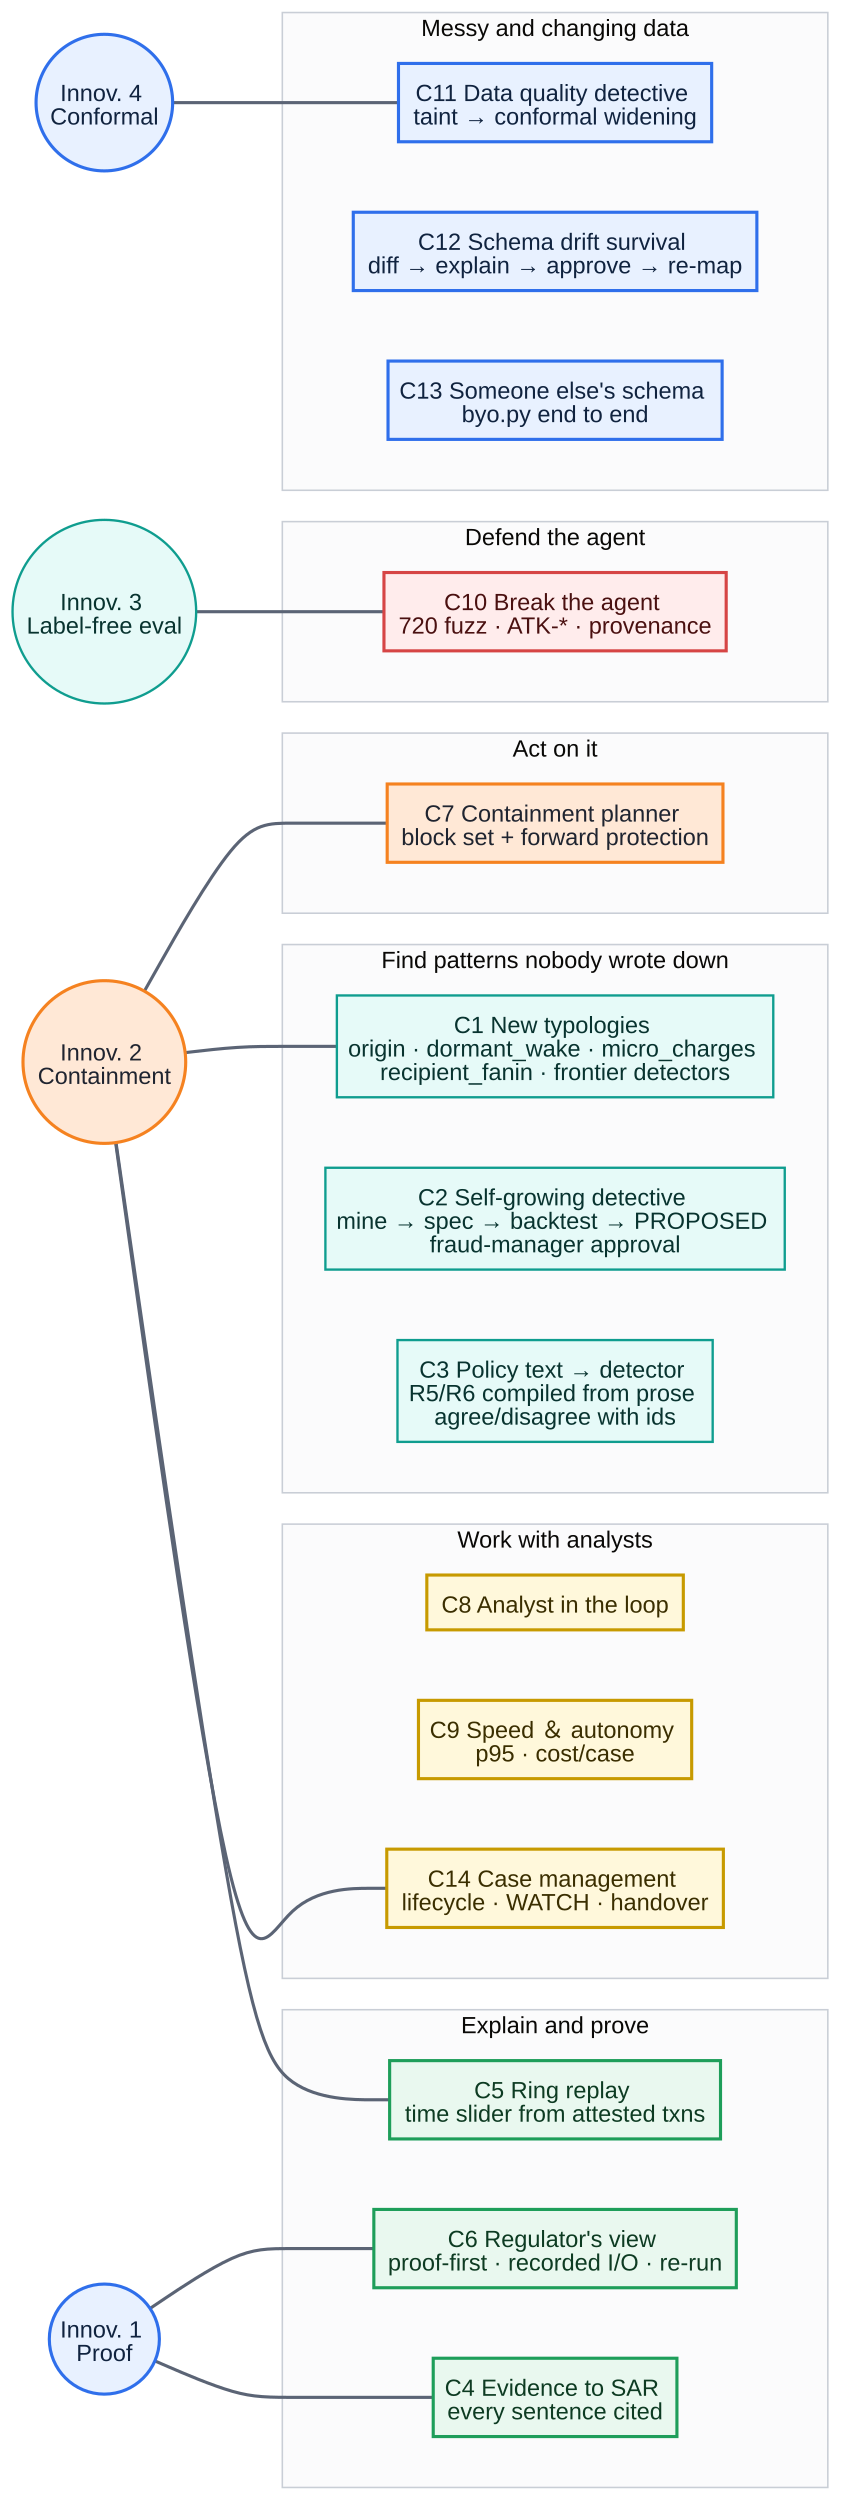
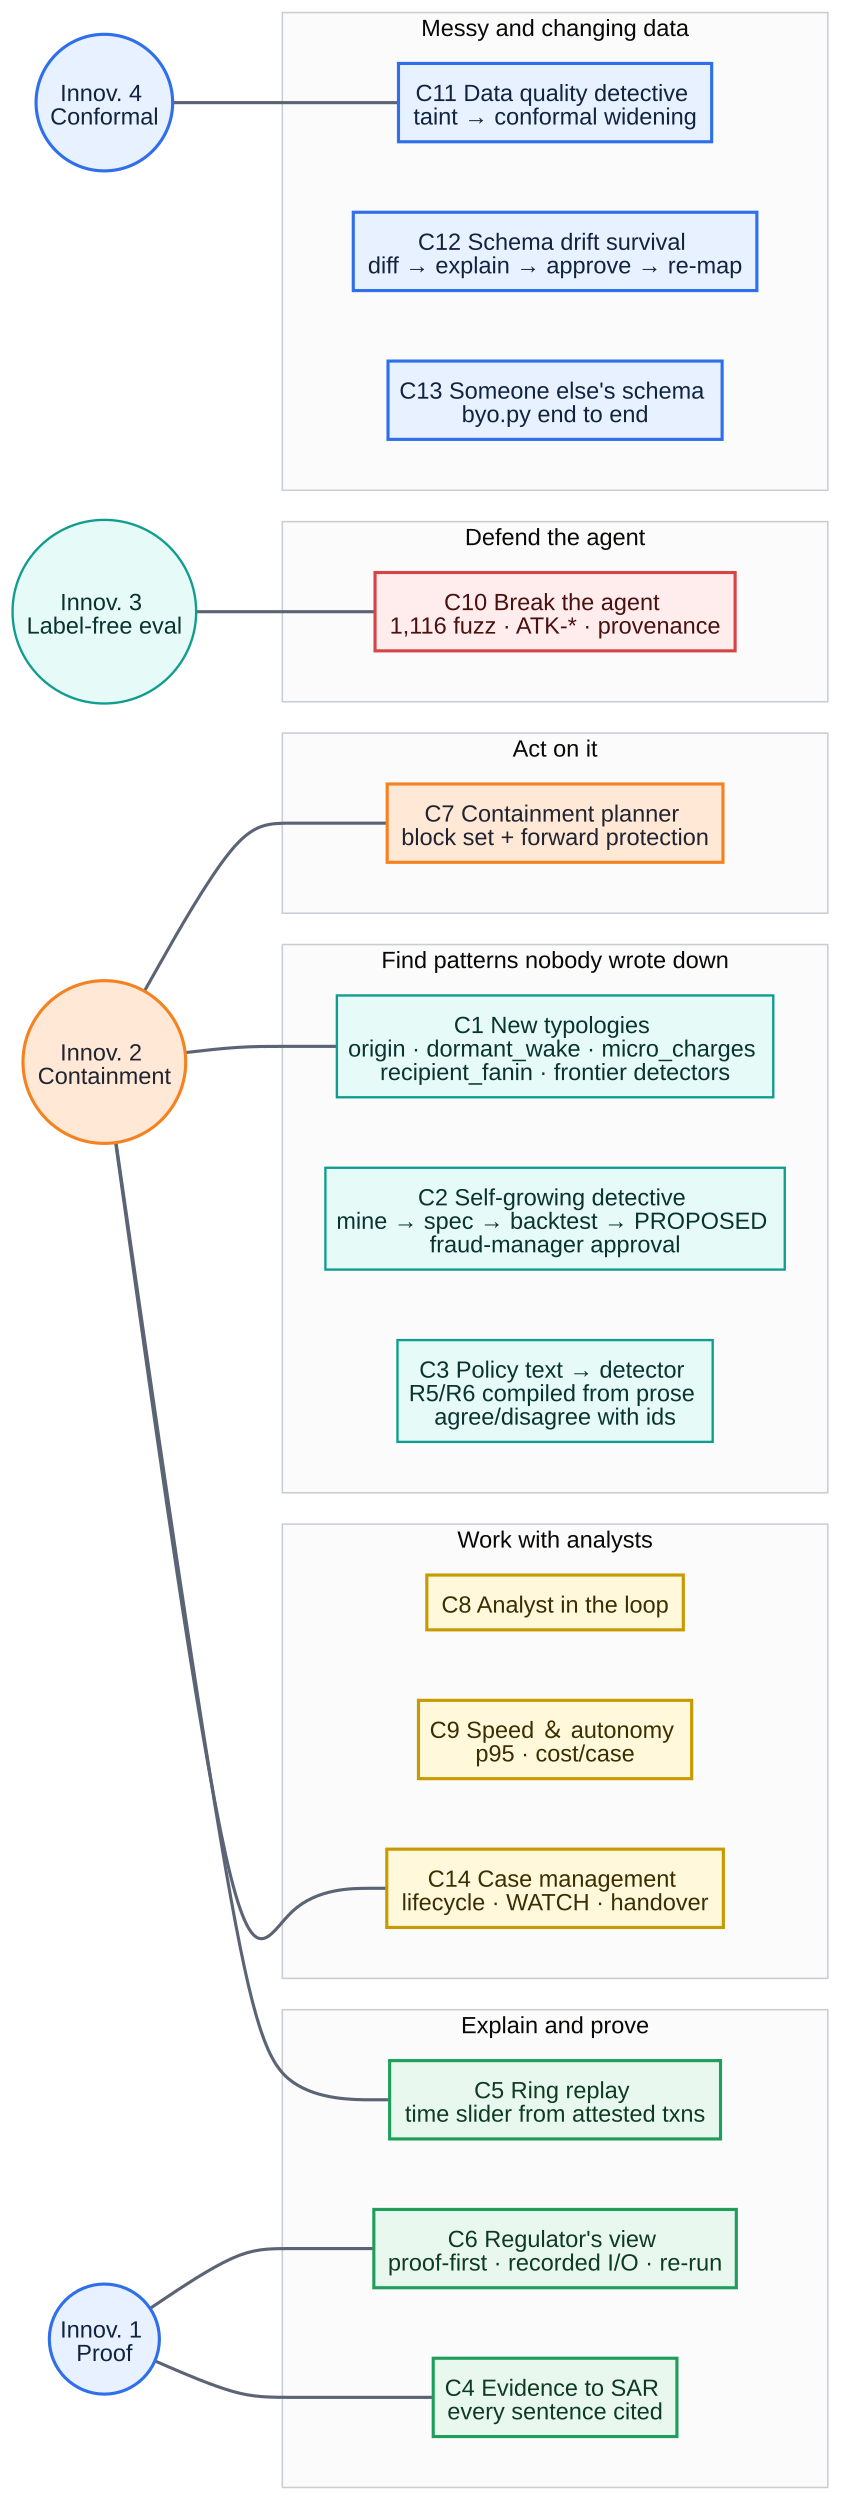
<svg xmlns="http://www.w3.org/2000/svg" id="my-svg" width="100%" style="max-width: 536.485px; background-color: white;" viewBox="-8 -8 536.485 1596" role="graphics-document document" aria-roledescription="flowchart-v2">
  <style>#my-svg{font-family:Arial;font-size:15px;fill:#1F2430;}#my-svg .error-icon{fill:#F6F7F9;}#my-svg .error-text{fill:#090806;stroke:#090806;}#my-svg .edge-thickness-normal{stroke-width:2px;}#my-svg .edge-thickness-thick{stroke-width:3.5px;}#my-svg .edge-pattern-solid{stroke-dasharray:0;}#my-svg .edge-pattern-dashed{stroke-dasharray:3;}#my-svg .edge-pattern-dotted{stroke-dasharray:2;}#my-svg .marker{fill:#5B6475;stroke:#5B6475;}#my-svg .marker.cross{stroke:#5B6475;}#my-svg svg{font-family:Arial;font-size:15px;}#my-svg .label{font-family:Arial;color:#1F2430;}#my-svg .cluster-label text{fill:#090806;}#my-svg .cluster-label span,#my-svg p{color:#090806;}#my-svg .label text,#my-svg span,#my-svg p{fill:#1F2430;color:#1F2430;}#my-svg .node rect,#my-svg .node circle,#my-svg .node ellipse,#my-svg .node polygon,#my-svg .node path{fill:#FFF4EC;stroke:#F58220;stroke-width:1px;}#my-svg .flowchart-label text{text-anchor:middle;}#my-svg .node .katex path{fill:#000;stroke:#000;stroke-width:1px;}#my-svg .node .label{text-align:center;}#my-svg .node.clickable{cursor:pointer;}#my-svg .arrowheadPath{fill:#0b0b0b;}#my-svg .edgePath .path{stroke:#5B6475;stroke-width:2.0px;}#my-svg .flowchart-link{stroke:#5B6475;fill:none;}#my-svg .edgeLabel{background-color:#EEF4FF;text-align:center;}#my-svg .edgeLabel rect{opacity:0.5;background-color:#EEF4FF;fill:#EEF4FF;}#my-svg .labelBkg{background-color:rgba(238, 244, 255, 0.5);}#my-svg .cluster rect{fill:#FBFBFC;stroke:#C9CED6;stroke-width:1px;}#my-svg .cluster text{fill:#090806;}#my-svg .cluster span,#my-svg p{color:#090806;}#my-svg div.mermaidTooltip{position:absolute;text-align:center;max-width:200px;padding:2px;font-family:Arial;font-size:12px;background:#F6F7F9;border:1px solid hsl(220, 0%, 87.059%);border-radius:2px;pointer-events:none;z-index:100;}#my-svg .flowchartTitleText{text-anchor:middle;font-size:18px;fill:#1F2430;}#my-svg :root{--mermaid-font-family:"trebuchet ms",verdana,arial,sans-serif;}#my-svg .tg rect{fill:rgb(255, 232, 214)!important;stroke:rgb(245, 130, 32)!important;stroke-width:2px!important;color:rgb(31, 36, 48)!important;}#my-svg .tg polygon{fill:rgb(255, 232, 214)!important;stroke:rgb(245, 130, 32)!important;stroke-width:2px!important;color:rgb(31, 36, 48)!important;}#my-svg .tg ellipse{fill:rgb(255, 232, 214)!important;stroke:rgb(245, 130, 32)!important;stroke-width:2px!important;color:rgb(31, 36, 48)!important;}#my-svg .tg circle{fill:rgb(255, 232, 214)!important;stroke:rgb(245, 130, 32)!important;stroke-width:2px!important;color:rgb(31, 36, 48)!important;}#my-svg .tg path{fill:rgb(255, 232, 214)!important;stroke:rgb(245, 130, 32)!important;stroke-width:2px!important;color:rgb(31, 36, 48)!important;}#my-svg .tg tspan{fill:rgb(31, 36, 48)!important;}#my-svg .core rect{fill:rgb(232, 241, 255)!important;stroke:rgb(47, 111, 235)!important;stroke-width:2px!important;color:rgb(16, 35, 63)!important;}#my-svg .core polygon{fill:rgb(232, 241, 255)!important;stroke:rgb(47, 111, 235)!important;stroke-width:2px!important;color:rgb(16, 35, 63)!important;}#my-svg .core ellipse{fill:rgb(232, 241, 255)!important;stroke:rgb(47, 111, 235)!important;stroke-width:2px!important;color:rgb(16, 35, 63)!important;}#my-svg .core circle{fill:rgb(232, 241, 255)!important;stroke:rgb(47, 111, 235)!important;stroke-width:2px!important;color:rgb(16, 35, 63)!important;}#my-svg .core path{fill:rgb(232, 241, 255)!important;stroke:rgb(47, 111, 235)!important;stroke-width:2px!important;color:rgb(16, 35, 63)!important;}#my-svg .core tspan{fill:rgb(16, 35, 63)!important;}#my-svg .llm rect{fill:rgb(243, 232, 255)!important;stroke:rgb(139, 92, 246)!important;stroke-width:1.5px!important;color:rgb(42, 20, 80)!important;stroke-dasharray:4,3!important;}#my-svg .llm polygon{fill:rgb(243, 232, 255)!important;stroke:rgb(139, 92, 246)!important;stroke-width:1.5px!important;color:rgb(42, 20, 80)!important;stroke-dasharray:4,3!important;}#my-svg .llm ellipse{fill:rgb(243, 232, 255)!important;stroke:rgb(139, 92, 246)!important;stroke-width:1.5px!important;color:rgb(42, 20, 80)!important;stroke-dasharray:4,3!important;}#my-svg .llm circle{fill:rgb(243, 232, 255)!important;stroke:rgb(139, 92, 246)!important;stroke-width:1.5px!important;color:rgb(42, 20, 80)!important;stroke-dasharray:4,3!important;}#my-svg .llm path{fill:rgb(243, 232, 255)!important;stroke:rgb(139, 92, 246)!important;stroke-width:1.5px!important;color:rgb(42, 20, 80)!important;stroke-dasharray:4,3!important;}#my-svg .llm tspan{fill:rgb(42, 20, 80)!important;}#my-svg .guard rect{fill:rgb(255, 236, 236)!important;stroke:rgb(214, 69, 69)!important;stroke-width:2px!important;color:rgb(74, 16, 16)!important;}#my-svg .guard polygon{fill:rgb(255, 236, 236)!important;stroke:rgb(214, 69, 69)!important;stroke-width:2px!important;color:rgb(74, 16, 16)!important;}#my-svg .guard ellipse{fill:rgb(255, 236, 236)!important;stroke:rgb(214, 69, 69)!important;stroke-width:2px!important;color:rgb(74, 16, 16)!important;}#my-svg .guard circle{fill:rgb(255, 236, 236)!important;stroke:rgb(214, 69, 69)!important;stroke-width:2px!important;color:rgb(74, 16, 16)!important;}#my-svg .guard path{fill:rgb(255, 236, 236)!important;stroke:rgb(214, 69, 69)!important;stroke-width:2px!important;color:rgb(74, 16, 16)!important;}#my-svg .guard tspan{fill:rgb(74, 16, 16)!important;}#my-svg .ok rect{fill:rgb(233, 248, 239)!important;stroke:rgb(30, 158, 90)!important;stroke-width:2px!important;color:rgb(13, 59, 34)!important;}#my-svg .ok polygon{fill:rgb(233, 248, 239)!important;stroke:rgb(30, 158, 90)!important;stroke-width:2px!important;color:rgb(13, 59, 34)!important;}#my-svg .ok ellipse{fill:rgb(233, 248, 239)!important;stroke:rgb(30, 158, 90)!important;stroke-width:2px!important;color:rgb(13, 59, 34)!important;}#my-svg .ok circle{fill:rgb(233, 248, 239)!important;stroke:rgb(30, 158, 90)!important;stroke-width:2px!important;color:rgb(13, 59, 34)!important;}#my-svg .ok path{fill:rgb(233, 248, 239)!important;stroke:rgb(30, 158, 90)!important;stroke-width:2px!important;color:rgb(13, 59, 34)!important;}#my-svg .ok tspan{fill:rgb(13, 59, 34)!important;}#my-svg .human rect{fill:rgb(255, 248, 219)!important;stroke:rgb(199, 154, 0)!important;stroke-width:2px!important;color:rgb(58, 46, 0)!important;}#my-svg .human polygon{fill:rgb(255, 248, 219)!important;stroke:rgb(199, 154, 0)!important;stroke-width:2px!important;color:rgb(58, 46, 0)!important;}#my-svg .human ellipse{fill:rgb(255, 248, 219)!important;stroke:rgb(199, 154, 0)!important;stroke-width:2px!important;color:rgb(58, 46, 0)!important;}#my-svg .human circle{fill:rgb(255, 248, 219)!important;stroke:rgb(199, 154, 0)!important;stroke-width:2px!important;color:rgb(58, 46, 0)!important;}#my-svg .human path{fill:rgb(255, 248, 219)!important;stroke:rgb(199, 154, 0)!important;stroke-width:2px!important;color:rgb(58, 46, 0)!important;}#my-svg .human tspan{fill:rgb(58, 46, 0)!important;}#my-svg .data rect{fill:rgb(241, 243, 246)!important;stroke:rgb(122, 131, 148)!important;stroke-width:1.5px!important;color:rgb(31, 36, 48)!important;}#my-svg .data polygon{fill:rgb(241, 243, 246)!important;stroke:rgb(122, 131, 148)!important;stroke-width:1.5px!important;color:rgb(31, 36, 48)!important;}#my-svg .data ellipse{fill:rgb(241, 243, 246)!important;stroke:rgb(122, 131, 148)!important;stroke-width:1.5px!important;color:rgb(31, 36, 48)!important;}#my-svg .data circle{fill:rgb(241, 243, 246)!important;stroke:rgb(122, 131, 148)!important;stroke-width:1.5px!important;color:rgb(31, 36, 48)!important;}#my-svg .data path{fill:rgb(241, 243, 246)!important;stroke:rgb(122, 131, 148)!important;stroke-width:1.5px!important;color:rgb(31, 36, 48)!important;}#my-svg .data tspan{fill:rgb(31, 36, 48)!important;}#my-svg .eval rect{fill:rgb(230, 250, 248)!important;stroke:rgb(15, 157, 143)!important;stroke-width:1.5px!important;color:rgb(8, 51, 47)!important;}#my-svg .eval polygon{fill:rgb(230, 250, 248)!important;stroke:rgb(15, 157, 143)!important;stroke-width:1.5px!important;color:rgb(8, 51, 47)!important;}#my-svg .eval ellipse{fill:rgb(230, 250, 248)!important;stroke:rgb(15, 157, 143)!important;stroke-width:1.5px!important;color:rgb(8, 51, 47)!important;}#my-svg .eval circle{fill:rgb(230, 250, 248)!important;stroke:rgb(15, 157, 143)!important;stroke-width:1.5px!important;color:rgb(8, 51, 47)!important;}#my-svg .eval path{fill:rgb(230, 250, 248)!important;stroke:rgb(15, 157, 143)!important;stroke-width:1.5px!important;color:rgb(8, 51, 47)!important;}#my-svg .eval tspan{fill:rgb(8, 51, 47)!important;}</style>
  <g>
    <marker id="my-svg_flowchart-pointEnd" class="marker flowchart" viewBox="0 0 10 10" refX="6" refY="5" markerUnits="userSpaceOnUse" markerWidth="12" markerHeight="12" orient="auto">
      <path d="M 0 0 L 10 5 L 0 10 z" class="arrowMarkerPath" style="stroke-width: 1; stroke-dasharray: 1, 0;" />
    </marker>
    <marker id="my-svg_flowchart-pointStart" class="marker flowchart" viewBox="0 0 10 10" refX="4.5" refY="5" markerUnits="userSpaceOnUse" markerWidth="12" markerHeight="12" orient="auto">
      <path d="M 0 5 L 10 10 L 10 0 z" class="arrowMarkerPath" style="stroke-width: 1; stroke-dasharray: 1, 0;" />
    </marker>
    <marker id="my-svg_flowchart-circleEnd" class="marker flowchart" viewBox="0 0 10 10" refX="11" refY="5" markerUnits="userSpaceOnUse" markerWidth="11" markerHeight="11" orient="auto">
      <circle cx="5" cy="5" r="5" class="arrowMarkerPath" style="stroke-width: 1; stroke-dasharray: 1, 0;" />
    </marker>
    <marker id="my-svg_flowchart-circleStart" class="marker flowchart" viewBox="0 0 10 10" refX="-1" refY="5" markerUnits="userSpaceOnUse" markerWidth="11" markerHeight="11" orient="auto">
      <circle cx="5" cy="5" r="5" class="arrowMarkerPath" style="stroke-width: 1; stroke-dasharray: 1, 0;" />
    </marker>
    <marker id="my-svg_flowchart-crossEnd" class="marker cross flowchart" viewBox="0 0 11 11" refX="12" refY="5.2" markerUnits="userSpaceOnUse" markerWidth="11" markerHeight="11" orient="auto">
      <path d="M 1,1 l 9,9 M 10,1 l -9,9" class="arrowMarkerPath" style="stroke-width: 2; stroke-dasharray: 1, 0;" />
    </marker>
    <marker id="my-svg_flowchart-crossStart" class="marker cross flowchart" viewBox="0 0 11 11" refX="-1" refY="5.2" markerUnits="userSpaceOnUse" markerWidth="11" markerHeight="11" orient="auto">
      <path d="M 1,1 l 9,9 M 10,1 l -9,9" class="arrowMarkerPath" style="stroke-width: 2; stroke-dasharray: 1, 0;" />
    </marker>
    <g class="root">
      <g class="clusters">
        <g class="cluster default flowchart-label" id="G6">
          <rect style="" rx="0" ry="0" x="172.234" y="0" width="348.25" height="305" />
          <g class="cluster-label" transform="translate(346.3596, 0)">
            <text style="">
              <tspan xml:space="preserve" dy="1em" x="0" class="row">Messy and changing data</tspan>
            </text>
          </g>
        </g>
        <g class="cluster default flowchart-label" id="G5">
          <rect style="" rx="0" ry="0" x="172.234" y="325" width="348.25" height="115" />
          <g class="cluster-label" transform="translate(346.3596, 325)">
            <text style="">
              <tspan xml:space="preserve" dy="1em" x="0" class="row">Defend the agent</tspan>
            </text>
          </g>
        </g>
        <g class="cluster default flowchart-label" id="G4">
          <rect style="" rx="0" ry="0" x="172.234" y="965" width="348.25" height="290" />
          <g class="cluster-label" transform="translate(346.3596, 965)">
            <text style="">
              <tspan xml:space="preserve" dy="1em" x="0" class="row">Work with analysts</tspan>
            </text>
          </g>
        </g>
        <g class="cluster default flowchart-label" id="G3">
          <rect style="" rx="0" ry="0" x="172.234" y="460" width="348.25" height="115" />
          <g class="cluster-label" transform="translate(346.3596, 460)">
            <text style="">
              <tspan xml:space="preserve" dy="1em" x="0" class="row">Act on it</tspan>
            </text>
          </g>
        </g>
        <g class="cluster default flowchart-label" id="G2">
          <rect style="" rx="0" ry="0" x="172.234" y="1275" width="348.25" height="305" />
          <g class="cluster-label" transform="translate(346.3596, 1275)">
            <text style="">
              <tspan xml:space="preserve" dy="1em" x="0" class="row">Explain and prove</tspan>
            </text>
          </g>
        </g>
        <g class="cluster default flowchart-label" id="G1">
          <rect style="" rx="0" ry="0" x="172.234" y="595" width="348.25" height="350" />
          <g class="cluster-label" transform="translate(346.3596, 595)">
            <text style="">
              <tspan xml:space="preserve" dy="1em" x="0" class="row">Find patterns nobody wrote down</tspan>
            </text>
          </g>
        </g>
      </g>
      <g class="edgePaths">
        <path d="M87.792,1465.705L97.282,1459.337C106.773,1452.97,125.754,1440.235,139.827,1433.867C153.901,1427.5,163.068,1427.5,177.388,1427.5C191.708,1427.5,211.182,1427.5,220.919,1427.5L230.656,1427.5" id="L-I1-C6-0" class="edge-thickness-normal edge-pattern-solid flowchart-link LS-I1 LE-C6" style="fill:none;" />
        <path d="M90.867,1499.218L99.845,1503.098C108.823,1506.978,126.778,1514.739,140.34,1518.62C153.901,1522.5,163.068,1522.5,183.707,1522.5C204.346,1522.5,236.458,1522.5,252.515,1522.5L268.571,1522.5" id="L-I1-C4-0" class="edge-thickness-normal edge-pattern-solid flowchart-link LS-I1 LE-C4" style="fill:none;" />
        <path d="M84.157,624.772L94.254,606.894C104.35,589.015,124.542,553.257,139.222,535.379C153.901,517.5,163.068,517.5,178.809,517.5C194.55,517.5,216.865,517.5,228.022,517.5L239.18,517.5" id="L-I2-C7-0" class="edge-thickness-normal edge-pattern-solid flowchart-link LS-I2 LE-C7" style="fill:none;" />
        <path d="M110.211,664.009L115.965,663.341C121.719,662.673,133.227,661.336,143.564,660.668C153.901,660,163.068,660,173.455,660C183.842,660,195.45,660,201.253,660L207.057,660" id="L-I2-C1-0" class="edge-thickness-normal edge-pattern-solid flowchart-link LS-I2 LE-C1" style="fill:none;" />
        <path d="M66.054,721.406L79.167,812.051C92.281,902.697,118.508,1083.988,136.204,1185.837C153.901,1287.686,163.068,1310.093,179.069,1321.296C195.071,1332.5,217.907,1332.5,229.325,1332.5L240.743,1332.5" id="L-I2-C5-0" class="edge-thickness-normal edge-pattern-solid flowchart-link LS-I2 LE-C5" style="fill:none;" />
        <path d="M65.817,721.439L78.97,815.413C92.123,909.386,118.429,1097.332,136.165,1176.676C153.901,1256.019,163.068,1226.76,178.765,1212.13C194.462,1197.5,216.69,1197.5,227.804,1197.5L238.918,1197.5" id="L-I2-C14-0" class="edge-thickness-normal edge-pattern-solid flowchart-link LS-I2 LE-C14" style="fill:none;" />
-         <path d="M117.234,382.5L121.818,382.5C126.401,382.5,135.568,382.5,144.734,382.5C153.901,382.5,163.068,382.5,178.465,382.5C193.863,382.5,215.492,382.5,226.307,382.5L237.121,382.5" id="L-I3-C10-0" class="edge-thickness-normal edge-pattern-solid flowchart-link LS-I3 LE-C10" style="fill:none;" />
+         <path d="M117.234,382.5L121.818,382.5C126.401,382.5,135.568,382.5,144.734,382.5C153.901,382.5,163.068,382.5,177.516,382.5C191.964,382.5,211.693,382.5,221.558,382.5L231.423,382.5" id="L-I3-C10-0" class="edge-thickness-normal edge-pattern-solid flowchart-link LS-I3 LE-C10" style="fill:none;" />
        <path d="M102.219,57.5L109.305,57.5C116.391,57.5,130.563,57.5,142.232,57.5C153.901,57.5,163.068,57.5,180.01,57.5C196.953,57.5,221.672,57.5,234.031,57.5L246.391,57.5" id="L-I4-C11-0" class="edge-thickness-normal edge-pattern-solid flowchart-link LS-I4 LE-C11" style="fill:none;" />
      </g>
      <g class="edgeLabels">
        <g class="edgeLabel">
          <g class="label" transform="translate(0, 0)">
            <rect rx="0" ry="0" width="0" height="0" />
            <text style="">
              <tspan xml:space="preserve" dy="1em" x="0" class="row" />
            </text>
          </g>
        </g>
        <g class="edgeLabel">
          <g class="label" transform="translate(0, 0)">
            <rect rx="0" ry="0" width="0" height="0" />
            <text style="">
              <tspan xml:space="preserve" dy="1em" x="0" class="row" />
            </text>
          </g>
        </g>
        <g class="edgeLabel">
          <g class="label" transform="translate(0, 0)">
            <rect rx="0" ry="0" width="0" height="0" />
            <text style="">
              <tspan xml:space="preserve" dy="1em" x="0" class="row" />
            </text>
          </g>
        </g>
        <g class="edgeLabel">
          <g class="label" transform="translate(0, 0)">
            <rect rx="0" ry="0" width="0" height="0" />
            <text style="">
              <tspan xml:space="preserve" dy="1em" x="0" class="row" />
            </text>
          </g>
        </g>
        <g class="edgeLabel">
          <g class="label" transform="translate(0, 0)">
            <rect rx="0" ry="0" width="0" height="0" />
            <text style="">
              <tspan xml:space="preserve" dy="1em" x="0" class="row" />
            </text>
          </g>
        </g>
        <g class="edgeLabel">
          <g class="label" transform="translate(0, 0)">
            <rect rx="0" ry="0" width="0" height="0" />
            <text style="">
              <tspan xml:space="preserve" dy="1em" x="0" class="row" />
            </text>
          </g>
        </g>
        <g class="edgeLabel">
          <g class="label" transform="translate(0, 0)">
            <rect rx="0" ry="0" width="0" height="0" />
            <text style="">
              <tspan xml:space="preserve" dy="1em" x="0" class="row" />
            </text>
          </g>
        </g>
        <g class="edgeLabel">
          <g class="label" transform="translate(0, 0)">
            <rect rx="0" ry="0" width="0" height="0" />
            <text style="">
              <tspan xml:space="preserve" dy="1em" x="0" class="row" />
            </text>
          </g>
        </g>
      </g>
      <g class="nodes">
        <g class="node default core flowchart-label" id="flowchart-C11-11" data-node="true" data-id="C11" transform="translate(346.3596, 57.5)">
          <rect class="basic label-container" style="" rx="0" ry="0" x="-99.969" y="-25" width="199.938" height="50" />
          <g class="label" style="" transform="translate(0, -16)">
            <rect />
            <text style="">
              <tspan xml:space="preserve" dy="1em" x="0" class="row">C11 Data quality detective</tspan>
              <tspan xml:space="preserve" dy="1em" x="0" class="row">taint → conformal widening</tspan>
            </text>
          </g>
        </g>
        <g class="node default core flowchart-label" id="flowchart-C12-12" data-node="true" data-id="C12" transform="translate(346.3596, 152.5)">
          <rect class="basic label-container" style="" rx="0" ry="0" x="-128.827" y="-25" width="257.654" height="50" />
          <g class="label" style="" transform="translate(0, -16)">
            <rect />
            <text style="">
              <tspan xml:space="preserve" dy="1em" x="0" class="row">C12 Schema drift survival</tspan>
              <tspan xml:space="preserve" dy="1em" x="0" class="row">diff → explain → approve → re-map</tspan>
            </text>
          </g>
        </g>
        <g class="node default core flowchart-label" id="flowchart-C13-13" data-node="true" data-id="C13" transform="translate(346.3596, 247.5)">
          <rect class="basic label-container" style="" rx="0" ry="0" x="-106.646" y="-25" width="213.292" height="50" />
          <g class="label" style="" transform="translate(0, -16)">
            <rect />
            <text style="">
              <tspan xml:space="preserve" dy="1em" x="0" class="row">C13 Someone else's schema</tspan>
              <tspan xml:space="preserve" dy="1em" x="0" class="row">byo.py end to end</tspan>
            </text>
          </g>
        </g>
        <g class="node default guard flowchart-label" id="flowchart-C10-10" data-node="true" data-id="C10" transform="translate(346.3596, 382.5)">
-           <rect class="basic label-container" style="" rx="0" ry="0" x="-109.239" y="-25" width="218.477" height="50" />
+           <rect class="basic label-container" style="" rx="0" ry="0" x="-114.937" y="-25" width="229.874" height="50" />
          <g class="label" style="" transform="translate(0, -16)">
            <rect />
            <text style="">
              <tspan xml:space="preserve" dy="1em" x="0" class="row">C10 Break the agent</tspan>
-               <tspan xml:space="preserve" dy="1em" x="0" class="row">720 fuzz · ATK-* · provenance</tspan>
+               <tspan xml:space="preserve" dy="1em" x="0" class="row">1,116 fuzz · ATK-* · provenance</tspan>
            </text>
          </g>
        </g>
        <g class="node default human flowchart-label" id="flowchart-C8-7" data-node="true" data-id="C8" transform="translate(346.3596, 1015)">
          <rect class="basic label-container" style="" rx="0" ry="0" x="-81.875" y="-17.5" width="163.75" height="35" />
          <g class="label" style="" transform="translate(0, -8.5)">
            <rect />
            <text style="">
              <tspan xml:space="preserve" dy="1em" x="0" class="row">C8 Analyst in the loop</tspan>
            </text>
          </g>
        </g>
        <g class="node default human flowchart-label" id="flowchart-C9-8" data-node="true" data-id="C9" transform="translate(346.3596, 1102.5)">
          <rect class="basic label-container" style="" rx="0" ry="0" x="-87.213" y="-25" width="174.425" height="50" />
          <g class="label" style="" transform="translate(0, -16)">
            <rect />
            <text style="">
              <tspan xml:space="preserve" dy="1em" x="0" class="row">C9 Speed ＆ autonomy</tspan>
              <tspan xml:space="preserve" dy="1em" x="0" class="row">p95 · cost/case</tspan>
            </text>
          </g>
        </g>
        <g class="node default human flowchart-label" id="flowchart-C14-9" data-node="true" data-id="C14" transform="translate(346.3596, 1197.5)">
          <rect class="basic label-container" style="" rx="0" ry="0" x="-107.442" y="-25" width="214.884" height="50" />
          <g class="label" style="" transform="translate(0, -16)">
            <rect />
            <text style="">
              <tspan xml:space="preserve" dy="1em" x="0" class="row">C14 Case management</tspan>
              <tspan xml:space="preserve" dy="1em" x="0" class="row">lifecycle · WATCH · handover</tspan>
            </text>
          </g>
        </g>
        <g class="node default tg flowchart-label" id="flowchart-C7-6" data-node="true" data-id="C7" transform="translate(346.3596, 517.5)">
          <rect class="basic label-container" style="" rx="0" ry="0" x="-107.18" y="-25" width="214.359" height="50" />
          <g class="label" style="" transform="translate(0, -16)">
            <rect />
            <text style="">
              <tspan xml:space="preserve" dy="1em" x="0" class="row">C7 Containment planner</tspan>
              <tspan xml:space="preserve" dy="1em" x="0" class="row">block set + forward protection</tspan>
            </text>
          </g>
        </g>
        <g class="node default ok flowchart-label" id="flowchart-C4-3" data-node="true" data-id="C4" transform="translate(346.3596, 1522.5)">
          <rect class="basic label-container" style="" rx="0" ry="0" x="-77.789" y="-25" width="155.578" height="50" />
          <g class="label" style="" transform="translate(0, -16)">
            <rect />
            <text style="">
              <tspan xml:space="preserve" dy="1em" x="0" class="row">C4 Evidence to SAR</tspan>
              <tspan xml:space="preserve" dy="1em" x="0" class="row">every sentence cited</tspan>
            </text>
          </g>
        </g>
        <g class="node default ok flowchart-label" id="flowchart-C5-4" data-node="true" data-id="C5" transform="translate(346.3596, 1332.5)">
          <rect class="basic label-container" style="" rx="0" ry="0" x="-105.617" y="-25" width="211.233" height="50" />
          <g class="label" style="" transform="translate(0, -16)">
            <rect />
            <text style="">
              <tspan xml:space="preserve" dy="1em" x="0" class="row">C5 Ring replay</tspan>
              <tspan xml:space="preserve" dy="1em" x="0" class="row">time slider from attested txns</tspan>
            </text>
          </g>
        </g>
        <g class="node default ok flowchart-label" id="flowchart-C6-5" data-node="true" data-id="C6" transform="translate(346.3596, 1427.5)">
          <rect class="basic label-container" style="" rx="0" ry="0" x="-115.703" y="-25" width="231.406" height="50" />
          <g class="label" style="" transform="translate(0, -16)">
            <rect />
            <text style="">
              <tspan xml:space="preserve" dy="1em" x="0" class="row">C6 Regulator's view</tspan>
              <tspan xml:space="preserve" dy="1em" x="0" class="row">proof-first · recorded I/O · re-run</tspan>
            </text>
          </g>
        </g>
        <g class="node default eval flowchart-label" id="flowchart-C1-0" data-node="true" data-id="C1" transform="translate(346.3596, 660)">
          <rect class="basic label-container" style="" rx="0" ry="0" x="-139.302" y="-32.5" width="278.605" height="65" />
          <g class="label" style="" transform="translate(0, -23.5)">
            <rect />
            <text style="">
              <tspan xml:space="preserve" dy="1em" x="0" class="row">C1 New typologies</tspan>
              <tspan xml:space="preserve" dy="1em" x="0" class="row">origin · dormant_wake · micro_charges</tspan>
              <tspan xml:space="preserve" dy="1em" x="0" class="row">recipient_fanin · frontier detectors</tspan>
            </text>
          </g>
        </g>
        <g class="node default eval flowchart-label" id="flowchart-C2-1" data-node="true" data-id="C2" transform="translate(346.3596, 770)">
          <rect class="basic label-container" style="" rx="0" ry="0" x="-146.625" y="-32.5" width="293.25" height="65" />
          <g class="label" style="" transform="translate(0, -23.5)">
            <rect />
            <text style="">
              <tspan xml:space="preserve" dy="1em" x="0" class="row">C2 Self-growing detective</tspan>
              <tspan xml:space="preserve" dy="1em" x="0" class="row">mine → spec → backtest → PROPOSED</tspan>
              <tspan xml:space="preserve" dy="1em" x="0" class="row">fraud-manager approval</tspan>
            </text>
          </g>
        </g>
        <g class="node default eval flowchart-label" id="flowchart-C3-2" data-node="true" data-id="C3" transform="translate(346.3596, 880)">
          <rect class="basic label-container" style="" rx="0" ry="0" x="-100.614" y="-32.5" width="201.229" height="65" />
          <g class="label" style="" transform="translate(0, -23.5)">
            <rect />
            <text style="">
              <tspan xml:space="preserve" dy="1em" x="0" class="row">C3 Policy text → detector</tspan>
              <tspan xml:space="preserve" dy="1em" x="0" class="row">R5/R6 compiled from prose</tspan>
              <tspan xml:space="preserve" dy="1em" x="0" class="row">agree/disagree with ids</tspan>
            </text>
          </g>
        </g>
        <g class="node default core flowchart-label" id="flowchart-I1-14" data-node="true" data-id="I1" transform="translate(58.61719, 1485.279)">
          <circle style="" rx="0" ry="0" r="35.133" width="70.266" height="50" />
          <g class="label" style="" transform="translate(0, -16)">
            <rect />
            <text style="">
              <tspan xml:space="preserve" dy="1em" x="0" class="row">Innov. 1</tspan>
              <tspan xml:space="preserve" dy="1em" x="0" class="row">Proof</tspan>
            </text>
          </g>
        </g>
        <g class="node default tg flowchart-label" id="flowchart-I2-15" data-node="true" data-id="I2" transform="translate(58.61719, 670)">
          <circle style="" rx="0" ry="0" r="51.941" width="103.881" height="50" />
          <g class="label" style="" transform="translate(0, -16)">
            <rect />
            <text style="">
              <tspan xml:space="preserve" dy="1em" x="0" class="row">Innov. 2</tspan>
              <tspan xml:space="preserve" dy="1em" x="0" class="row">Containment</tspan>
            </text>
          </g>
        </g>
        <g class="node default eval flowchart-label" id="flowchart-I3-16" data-node="true" data-id="I3" transform="translate(58.61719, 382.5)">
          <circle style="" rx="0" ry="0" r="58.617" width="117.234" height="50" />
          <g class="label" style="" transform="translate(0, -16)">
            <rect />
            <text style="">
              <tspan xml:space="preserve" dy="1em" x="0" class="row">Innov. 3</tspan>
              <tspan xml:space="preserve" dy="1em" x="0" class="row">Label-free eval</tspan>
            </text>
          </g>
        </g>
        <g class="node default core flowchart-label" id="flowchart-I4-17" data-node="true" data-id="I4" transform="translate(58.61719, 57.5)">
          <circle style="" rx="0" ry="0" r="43.602" width="87.203" height="50" />
          <g class="label" style="" transform="translate(0, -16)">
            <rect />
            <text style="">
              <tspan xml:space="preserve" dy="1em" x="0" class="row">Innov. 4</tspan>
              <tspan xml:space="preserve" dy="1em" x="0" class="row">Conformal</tspan>
            </text>
          </g>
        </g>
      </g>
    </g>
  </g>
  <style>svg, svg * { font-family: Arial, Helvetica, sans-serif !important; }
</style>
</svg>
